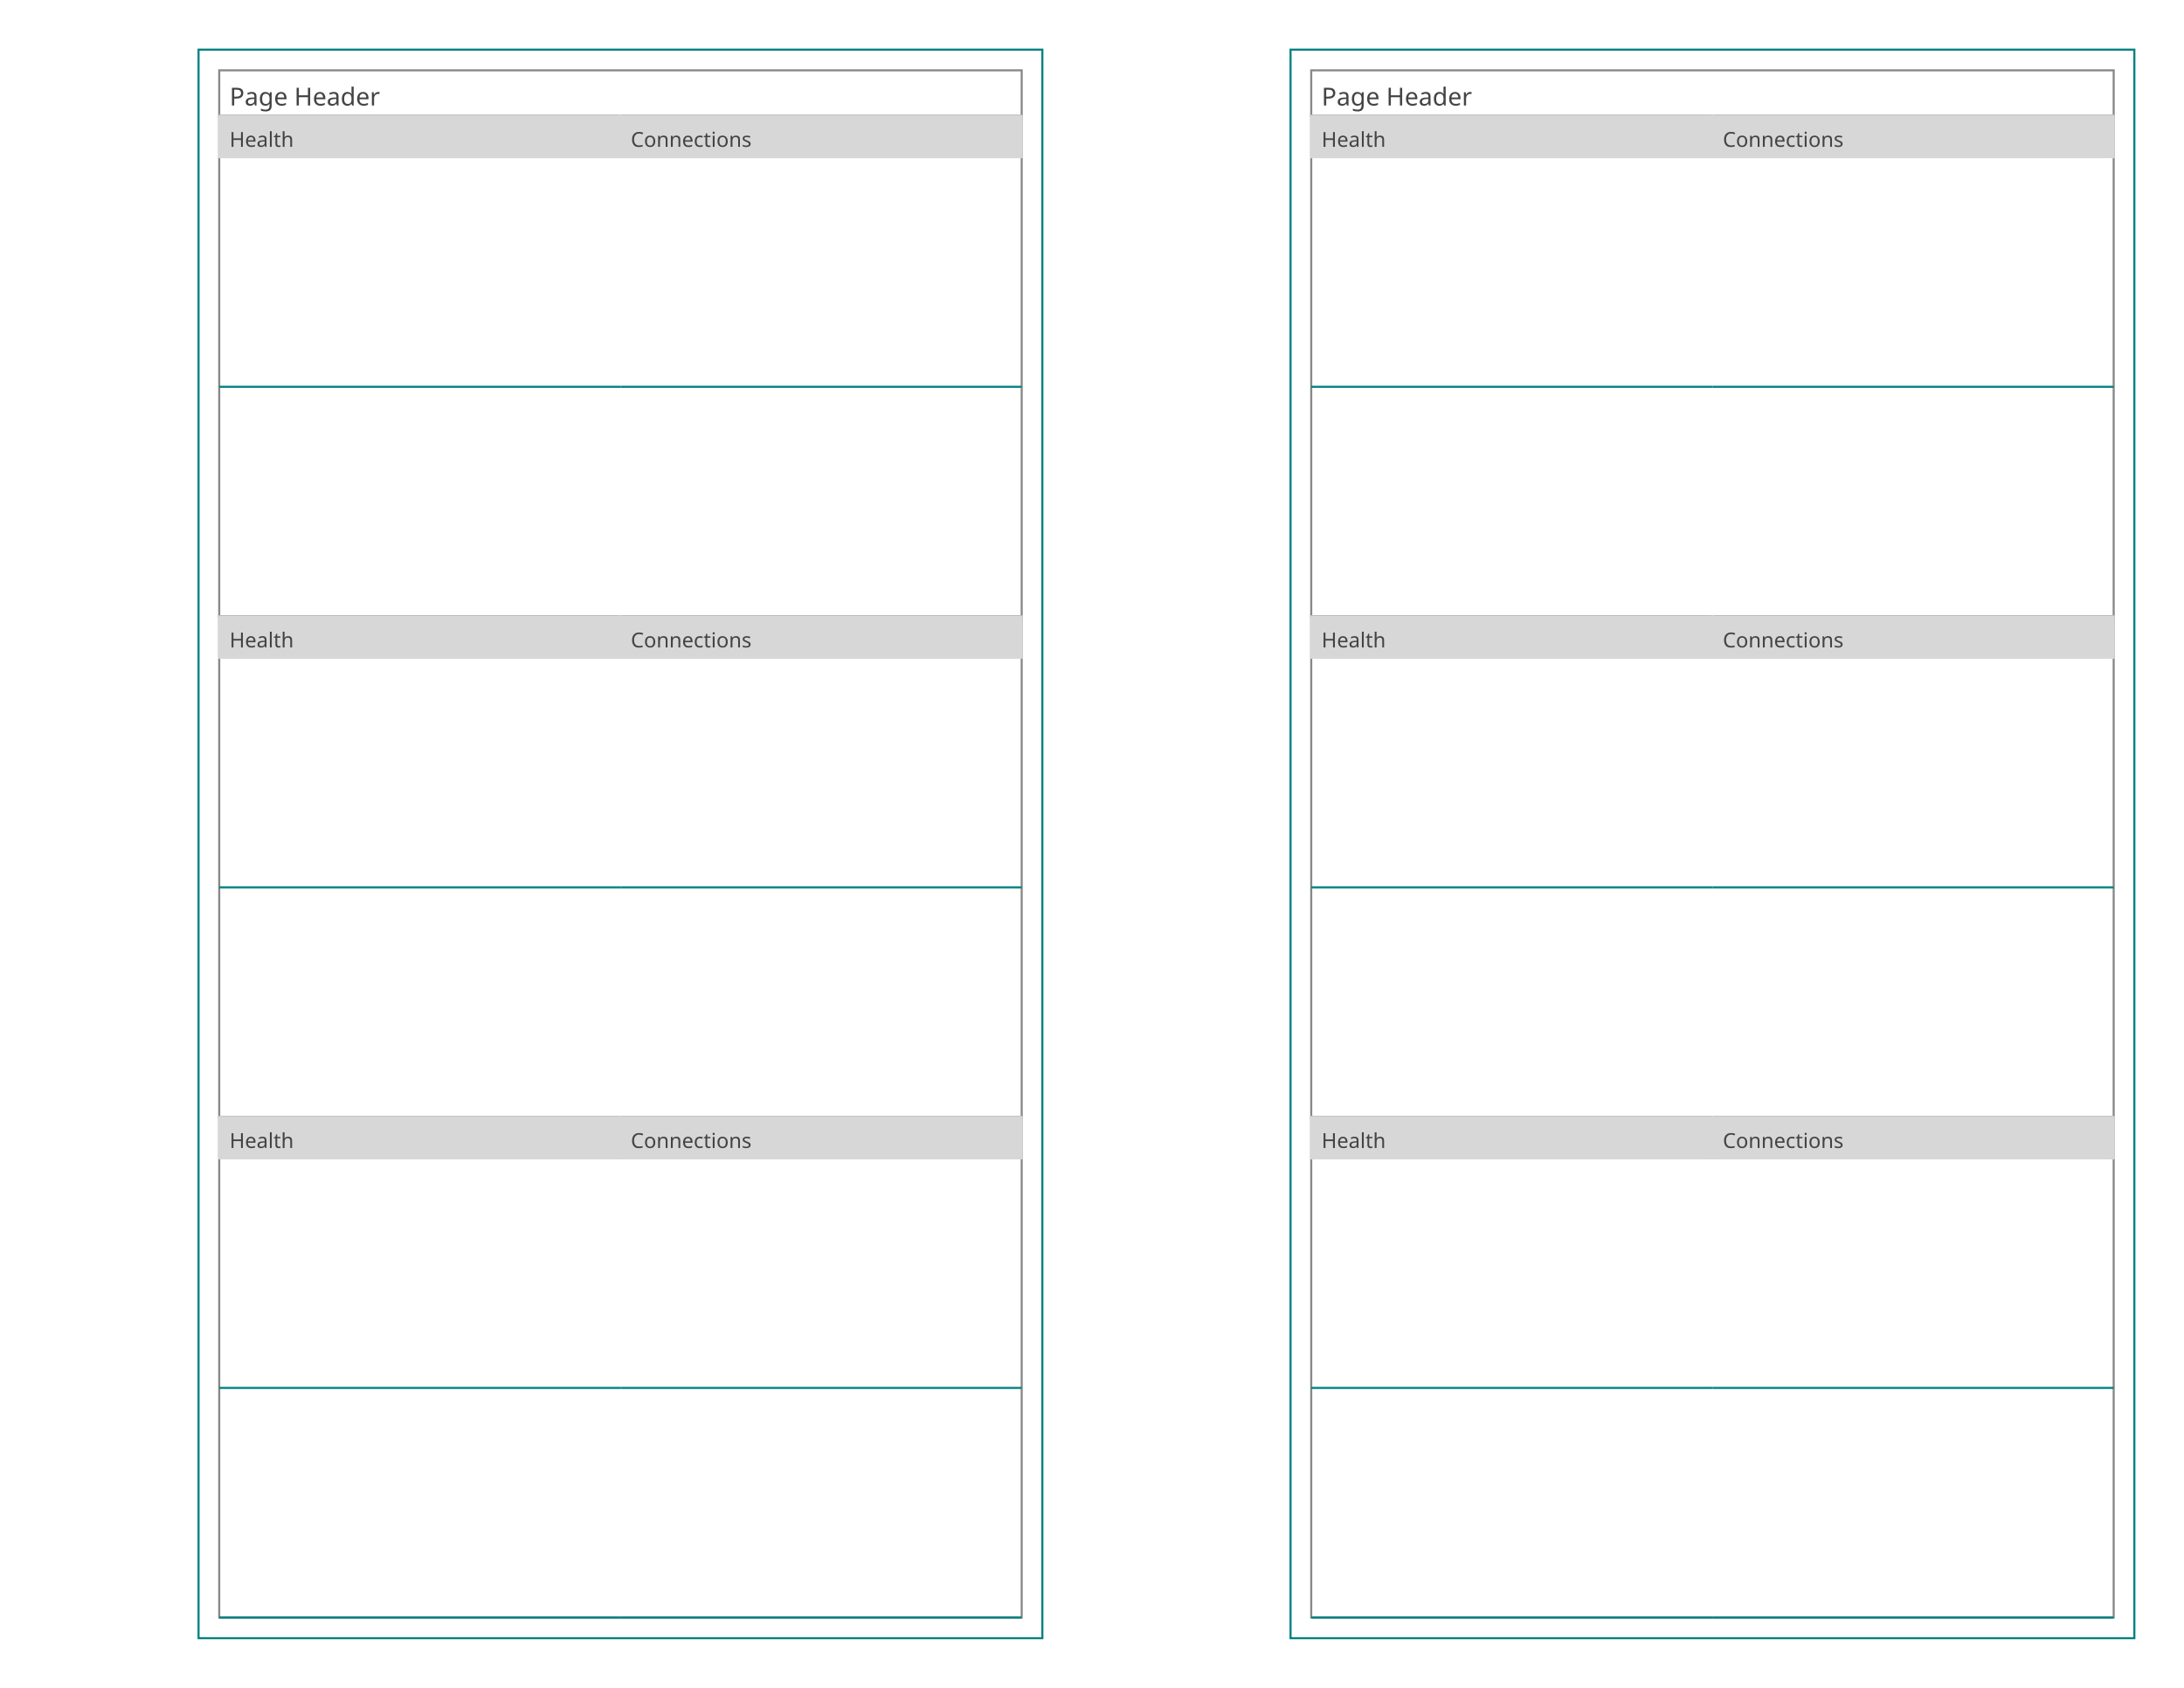
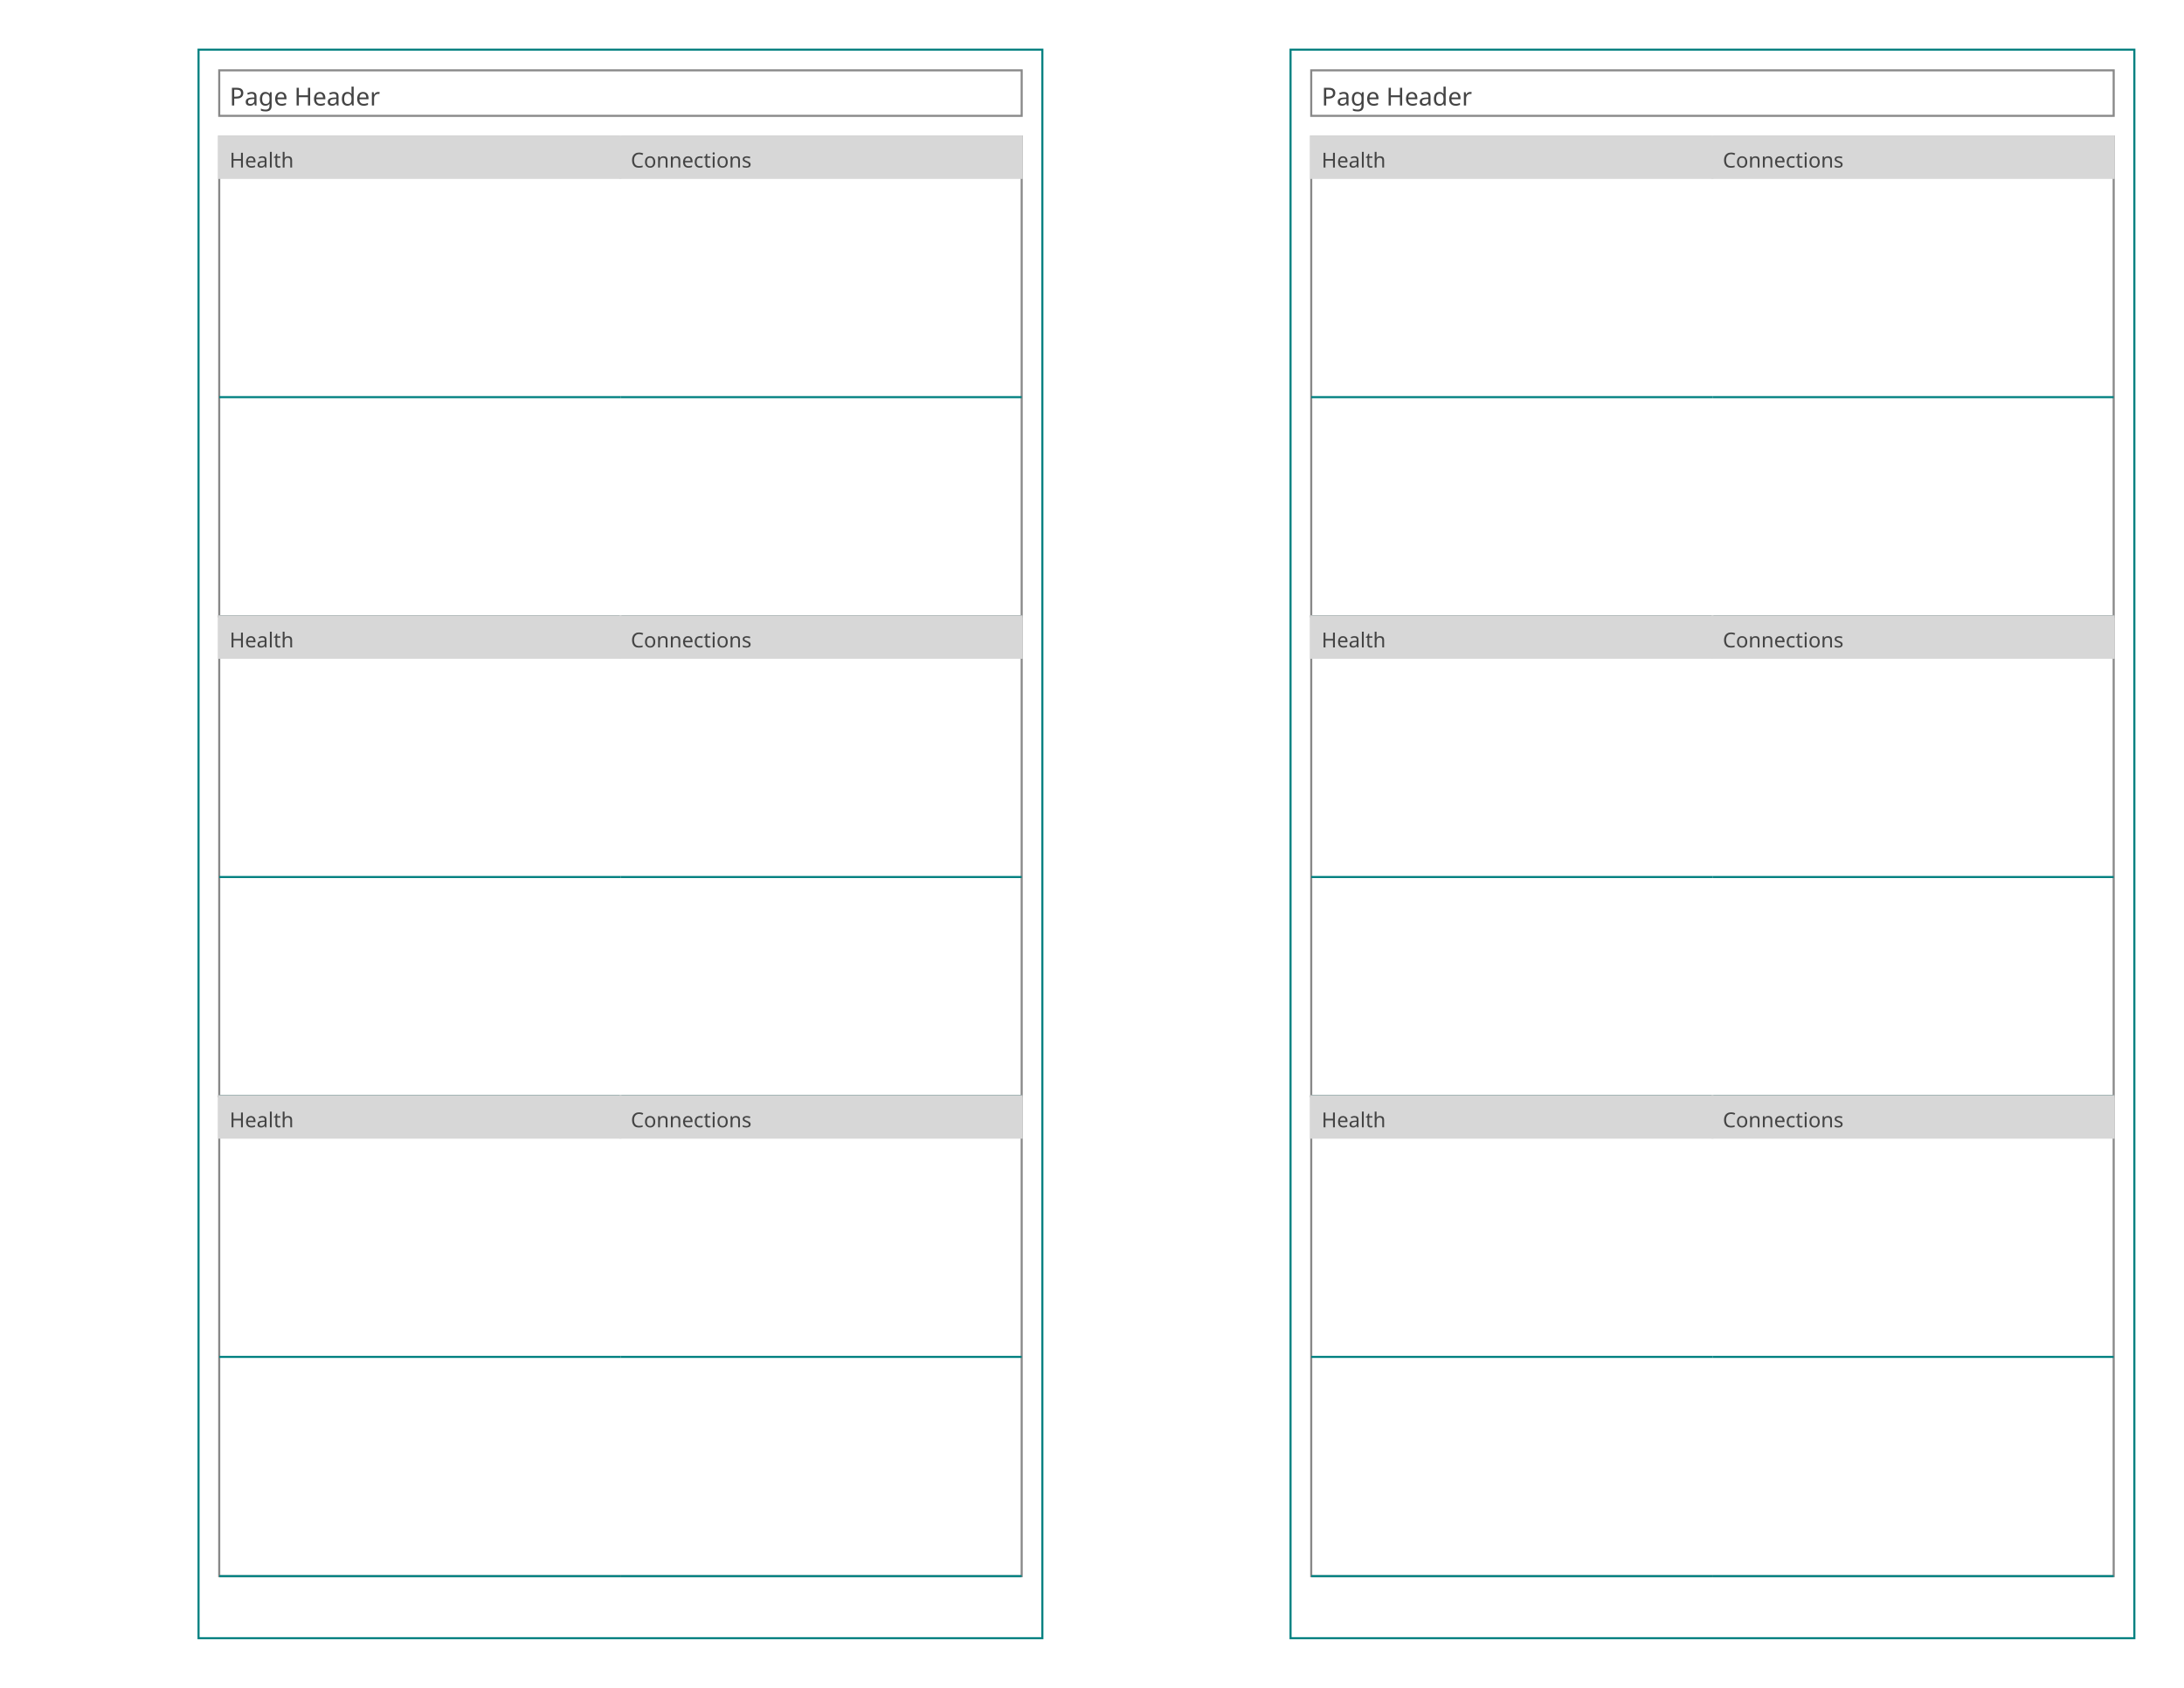
<svg xmlns="http://www.w3.org/2000/svg" baseProfile="tiny" height="8.5in" version="1.2" width="11in">
  <defs />
  <g transform="translate(96, 24.0)">
    <rect fill="none" height="768.0" stroke="#008080" width="408.0" x="0" y="0" />
    <g transform="translate(10, 10)">
      <rect fill="none" height="22" stroke="#888888" stroke-width="1" width="388.0" x="0" y="0" />
      <text alignment-baseline="text-after-edge" fill="#444444" font-family="Trebuchet MS" font-size="12" text-anchor="start" transform="translate(5,17)">Page Header</text>
    </g>
    <g transform="translate(10, 32)">
-       <g transform="translate(0,0)">
+       <g transform="translate(0,10)">
        <g transform="translate(0,0)">
-           <rect fill="none" height="242.0" stroke="#888888" stroke-width="1" width="388.0" x="0" y="0" />
+           <rect fill="none" height="232.0" stroke="#888888" stroke-width="1" width="388.0" x="0" y="0" />
          <g>
            <g transform="translate(0,0)">
              <g>
                <g transform="translate(0,0)">
                  <rect fill="#d7d7d7" height="20" stroke="#d7d7d7" stroke-width="1" width="194.0" x="0" y="0" />
                  <text alignment-baseline="text-after-edge" fill="#444444" font-family="Trebuchet MS" font-size="10" text-anchor="start" transform="translate(5,15)">Health</text>
                </g>
                <g transform="translate(0,20)">
-                   <line stroke="#008080" stroke-dasharray="1,0" stroke-width="1" transform="translate(0,111.0)" x1="0" x2="194.0" y1="0" y2="0" />
-                   <line stroke="#008080" stroke-dasharray="1,0" stroke-width="1" transform="translate(0,222.0)" x1="0" x2="194.0" y1="0" y2="0" />
+                   <line stroke="#008080" stroke-dasharray="1,0" stroke-width="1" transform="translate(0,106.0)" x1="0" x2="194.0" y1="0" y2="0" />
+                   <line stroke="#008080" stroke-dasharray="1,0" stroke-width="1" transform="translate(0,212.0)" x1="0" x2="194.0" y1="0" y2="0" />
                </g>
              </g>
            </g>
            <g transform="translate(194.0,0)">
              <g>
                <g transform="translate(0,0)">
                  <rect fill="#d7d7d7" height="20" stroke="#d7d7d7" stroke-width="1" width="194.0" x="0" y="0" />
                  <text alignment-baseline="text-after-edge" fill="#444444" font-family="Trebuchet MS" font-size="10" text-anchor="start" transform="translate(5,15)">Connections</text>
                </g>
                <g transform="translate(0,20)">
-                   <line stroke="#008080" stroke-dasharray="1,0" stroke-width="1" transform="translate(0,111.0)" x1="0" x2="194.0" y1="0" y2="0" />
-                   <line stroke="#008080" stroke-dasharray="1,0" stroke-width="1" transform="translate(0,222.0)" x1="0" x2="194.0" y1="0" y2="0" />
+                   <line stroke="#008080" stroke-dasharray="1,0" stroke-width="1" transform="translate(0,106.0)" x1="0" x2="194.0" y1="0" y2="0" />
+                   <line stroke="#008080" stroke-dasharray="1,0" stroke-width="1" transform="translate(0,212.0)" x1="0" x2="194.0" y1="0" y2="0" />
                </g>
              </g>
            </g>
          </g>
        </g>
-         <g transform="translate(0,242.0)">
-           <rect fill="none" height="242.0" stroke="#888888" stroke-width="1" width="388.0" x="0" y="0" />
+         <g transform="translate(0,232.0)">
+           <rect fill="none" height="232.0" stroke="#888888" stroke-width="1" width="388.0" x="0" y="0" />
          <g>
            <g transform="translate(0,0)">
              <g>
                <g transform="translate(0,0)">
                  <rect fill="#d7d7d7" height="20" stroke="#d7d7d7" stroke-width="1" width="194.0" x="0" y="0" />
                  <text alignment-baseline="text-after-edge" fill="#444444" font-family="Trebuchet MS" font-size="10" text-anchor="start" transform="translate(5,15)">Health</text>
                </g>
                <g transform="translate(0,20)">
-                   <line stroke="#008080" stroke-dasharray="1,0" stroke-width="1" transform="translate(0,111.0)" x1="0" x2="194.0" y1="0" y2="0" />
-                   <line stroke="#008080" stroke-dasharray="1,0" stroke-width="1" transform="translate(0,222.0)" x1="0" x2="194.0" y1="0" y2="0" />
+                   <line stroke="#008080" stroke-dasharray="1,0" stroke-width="1" transform="translate(0,106.0)" x1="0" x2="194.0" y1="0" y2="0" />
+                   <line stroke="#008080" stroke-dasharray="1,0" stroke-width="1" transform="translate(0,212.0)" x1="0" x2="194.0" y1="0" y2="0" />
                </g>
              </g>
            </g>
            <g transform="translate(194.0,0)">
              <g>
                <g transform="translate(0,0)">
                  <rect fill="#d7d7d7" height="20" stroke="#d7d7d7" stroke-width="1" width="194.0" x="0" y="0" />
                  <text alignment-baseline="text-after-edge" fill="#444444" font-family="Trebuchet MS" font-size="10" text-anchor="start" transform="translate(5,15)">Connections</text>
                </g>
                <g transform="translate(0,20)">
-                   <line stroke="#008080" stroke-dasharray="1,0" stroke-width="1" transform="translate(0,111.0)" x1="0" x2="194.0" y1="0" y2="0" />
-                   <line stroke="#008080" stroke-dasharray="1,0" stroke-width="1" transform="translate(0,222.0)" x1="0" x2="194.0" y1="0" y2="0" />
+                   <line stroke="#008080" stroke-dasharray="1,0" stroke-width="1" transform="translate(0,106.0)" x1="0" x2="194.0" y1="0" y2="0" />
+                   <line stroke="#008080" stroke-dasharray="1,0" stroke-width="1" transform="translate(0,212.0)" x1="0" x2="194.0" y1="0" y2="0" />
                </g>
              </g>
            </g>
          </g>
        </g>
-         <g transform="translate(0,484.0)">
-           <rect fill="none" height="242.0" stroke="#888888" stroke-width="1" width="388.0" x="0" y="0" />
+         <g transform="translate(0,464.0)">
+           <rect fill="none" height="232.0" stroke="#888888" stroke-width="1" width="388.0" x="0" y="0" />
          <g>
            <g transform="translate(0,0)">
              <g>
                <g transform="translate(0,0)">
                  <rect fill="#d7d7d7" height="20" stroke="#d7d7d7" stroke-width="1" width="194.0" x="0" y="0" />
                  <text alignment-baseline="text-after-edge" fill="#444444" font-family="Trebuchet MS" font-size="10" text-anchor="start" transform="translate(5,15)">Health</text>
                </g>
                <g transform="translate(0,20)">
-                   <line stroke="#008080" stroke-dasharray="1,0" stroke-width="1" transform="translate(0,111.0)" x1="0" x2="194.0" y1="0" y2="0" />
-                   <line stroke="#008080" stroke-dasharray="1,0" stroke-width="1" transform="translate(0,222.0)" x1="0" x2="194.0" y1="0" y2="0" />
+                   <line stroke="#008080" stroke-dasharray="1,0" stroke-width="1" transform="translate(0,106.0)" x1="0" x2="194.0" y1="0" y2="0" />
+                   <line stroke="#008080" stroke-dasharray="1,0" stroke-width="1" transform="translate(0,212.0)" x1="0" x2="194.0" y1="0" y2="0" />
                </g>
              </g>
            </g>
            <g transform="translate(194.0,0)">
              <g>
                <g transform="translate(0,0)">
                  <rect fill="#d7d7d7" height="20" stroke="#d7d7d7" stroke-width="1" width="194.0" x="0" y="0" />
                  <text alignment-baseline="text-after-edge" fill="#444444" font-family="Trebuchet MS" font-size="10" text-anchor="start" transform="translate(5,15)">Connections</text>
                </g>
                <g transform="translate(0,20)">
-                   <line stroke="#008080" stroke-dasharray="1,0" stroke-width="1" transform="translate(0,111.0)" x1="0" x2="194.0" y1="0" y2="0" />
-                   <line stroke="#008080" stroke-dasharray="1,0" stroke-width="1" transform="translate(0,222.0)" x1="0" x2="194.0" y1="0" y2="0" />
+                   <line stroke="#008080" stroke-dasharray="1,0" stroke-width="1" transform="translate(0,106.0)" x1="0" x2="194.0" y1="0" y2="0" />
+                   <line stroke="#008080" stroke-dasharray="1,0" stroke-width="1" transform="translate(0,212.0)" x1="0" x2="194.0" y1="0" y2="0" />
                </g>
              </g>
            </g>
          </g>
        </g>
      </g>
    </g>
  </g>
  <g transform="translate(624.0, 24.0)">
    <rect fill="none" height="768.0" stroke="#008080" width="408.0" x="0" y="0" />
    <g transform="translate(10, 10)">
      <rect fill="none" height="22" stroke="#888888" stroke-width="1" width="388.0" x="0" y="0" />
      <text alignment-baseline="text-after-edge" fill="#444444" font-family="Trebuchet MS" font-size="12" text-anchor="start" transform="translate(5,17)">Page Header</text>
    </g>
    <g transform="translate(10, 32)">
-       <g transform="translate(0,0)">
+       <g transform="translate(0,10)">
        <g transform="translate(0,0)">
-           <rect fill="none" height="242.0" stroke="#888888" stroke-width="1" width="388.0" x="0" y="0" />
+           <rect fill="none" height="232.0" stroke="#888888" stroke-width="1" width="388.0" x="0" y="0" />
          <g>
            <g transform="translate(0,0)">
              <g>
                <g transform="translate(0,0)">
                  <rect fill="#d7d7d7" height="20" stroke="#d7d7d7" stroke-width="1" width="194.0" x="0" y="0" />
                  <text alignment-baseline="text-after-edge" fill="#444444" font-family="Trebuchet MS" font-size="10" text-anchor="start" transform="translate(5,15)">Health</text>
                </g>
                <g transform="translate(0,20)">
-                   <line stroke="#008080" stroke-dasharray="1,0" stroke-width="1" transform="translate(0,111.0)" x1="0" x2="194.0" y1="0" y2="0" />
-                   <line stroke="#008080" stroke-dasharray="1,0" stroke-width="1" transform="translate(0,222.0)" x1="0" x2="194.0" y1="0" y2="0" />
+                   <line stroke="#008080" stroke-dasharray="1,0" stroke-width="1" transform="translate(0,106.0)" x1="0" x2="194.0" y1="0" y2="0" />
+                   <line stroke="#008080" stroke-dasharray="1,0" stroke-width="1" transform="translate(0,212.0)" x1="0" x2="194.0" y1="0" y2="0" />
                </g>
              </g>
            </g>
            <g transform="translate(194.0,0)">
              <g>
                <g transform="translate(0,0)">
                  <rect fill="#d7d7d7" height="20" stroke="#d7d7d7" stroke-width="1" width="194.0" x="0" y="0" />
                  <text alignment-baseline="text-after-edge" fill="#444444" font-family="Trebuchet MS" font-size="10" text-anchor="start" transform="translate(5,15)">Connections</text>
                </g>
                <g transform="translate(0,20)">
-                   <line stroke="#008080" stroke-dasharray="1,0" stroke-width="1" transform="translate(0,111.0)" x1="0" x2="194.0" y1="0" y2="0" />
-                   <line stroke="#008080" stroke-dasharray="1,0" stroke-width="1" transform="translate(0,222.0)" x1="0" x2="194.0" y1="0" y2="0" />
+                   <line stroke="#008080" stroke-dasharray="1,0" stroke-width="1" transform="translate(0,106.0)" x1="0" x2="194.0" y1="0" y2="0" />
+                   <line stroke="#008080" stroke-dasharray="1,0" stroke-width="1" transform="translate(0,212.0)" x1="0" x2="194.0" y1="0" y2="0" />
                </g>
              </g>
            </g>
          </g>
        </g>
-         <g transform="translate(0,242.0)">
-           <rect fill="none" height="242.0" stroke="#888888" stroke-width="1" width="388.0" x="0" y="0" />
+         <g transform="translate(0,232.0)">
+           <rect fill="none" height="232.0" stroke="#888888" stroke-width="1" width="388.0" x="0" y="0" />
          <g>
            <g transform="translate(0,0)">
              <g>
                <g transform="translate(0,0)">
                  <rect fill="#d7d7d7" height="20" stroke="#d7d7d7" stroke-width="1" width="194.0" x="0" y="0" />
                  <text alignment-baseline="text-after-edge" fill="#444444" font-family="Trebuchet MS" font-size="10" text-anchor="start" transform="translate(5,15)">Health</text>
                </g>
                <g transform="translate(0,20)">
-                   <line stroke="#008080" stroke-dasharray="1,0" stroke-width="1" transform="translate(0,111.0)" x1="0" x2="194.0" y1="0" y2="0" />
-                   <line stroke="#008080" stroke-dasharray="1,0" stroke-width="1" transform="translate(0,222.0)" x1="0" x2="194.0" y1="0" y2="0" />
+                   <line stroke="#008080" stroke-dasharray="1,0" stroke-width="1" transform="translate(0,106.0)" x1="0" x2="194.0" y1="0" y2="0" />
+                   <line stroke="#008080" stroke-dasharray="1,0" stroke-width="1" transform="translate(0,212.0)" x1="0" x2="194.0" y1="0" y2="0" />
                </g>
              </g>
            </g>
            <g transform="translate(194.0,0)">
              <g>
                <g transform="translate(0,0)">
                  <rect fill="#d7d7d7" height="20" stroke="#d7d7d7" stroke-width="1" width="194.0" x="0" y="0" />
                  <text alignment-baseline="text-after-edge" fill="#444444" font-family="Trebuchet MS" font-size="10" text-anchor="start" transform="translate(5,15)">Connections</text>
                </g>
                <g transform="translate(0,20)">
-                   <line stroke="#008080" stroke-dasharray="1,0" stroke-width="1" transform="translate(0,111.0)" x1="0" x2="194.0" y1="0" y2="0" />
-                   <line stroke="#008080" stroke-dasharray="1,0" stroke-width="1" transform="translate(0,222.0)" x1="0" x2="194.0" y1="0" y2="0" />
+                   <line stroke="#008080" stroke-dasharray="1,0" stroke-width="1" transform="translate(0,106.0)" x1="0" x2="194.0" y1="0" y2="0" />
+                   <line stroke="#008080" stroke-dasharray="1,0" stroke-width="1" transform="translate(0,212.0)" x1="0" x2="194.0" y1="0" y2="0" />
                </g>
              </g>
            </g>
          </g>
        </g>
-         <g transform="translate(0,484.0)">
-           <rect fill="none" height="242.0" stroke="#888888" stroke-width="1" width="388.0" x="0" y="0" />
+         <g transform="translate(0,464.0)">
+           <rect fill="none" height="232.0" stroke="#888888" stroke-width="1" width="388.0" x="0" y="0" />
          <g>
            <g transform="translate(0,0)">
              <g>
                <g transform="translate(0,0)">
                  <rect fill="#d7d7d7" height="20" stroke="#d7d7d7" stroke-width="1" width="194.0" x="0" y="0" />
                  <text alignment-baseline="text-after-edge" fill="#444444" font-family="Trebuchet MS" font-size="10" text-anchor="start" transform="translate(5,15)">Health</text>
                </g>
                <g transform="translate(0,20)">
-                   <line stroke="#008080" stroke-dasharray="1,0" stroke-width="1" transform="translate(0,111.0)" x1="0" x2="194.0" y1="0" y2="0" />
-                   <line stroke="#008080" stroke-dasharray="1,0" stroke-width="1" transform="translate(0,222.0)" x1="0" x2="194.0" y1="0" y2="0" />
+                   <line stroke="#008080" stroke-dasharray="1,0" stroke-width="1" transform="translate(0,106.0)" x1="0" x2="194.0" y1="0" y2="0" />
+                   <line stroke="#008080" stroke-dasharray="1,0" stroke-width="1" transform="translate(0,212.0)" x1="0" x2="194.0" y1="0" y2="0" />
                </g>
              </g>
            </g>
            <g transform="translate(194.0,0)">
              <g>
                <g transform="translate(0,0)">
                  <rect fill="#d7d7d7" height="20" stroke="#d7d7d7" stroke-width="1" width="194.0" x="0" y="0" />
                  <text alignment-baseline="text-after-edge" fill="#444444" font-family="Trebuchet MS" font-size="10" text-anchor="start" transform="translate(5,15)">Connections</text>
                </g>
                <g transform="translate(0,20)">
-                   <line stroke="#008080" stroke-dasharray="1,0" stroke-width="1" transform="translate(0,111.0)" x1="0" x2="194.0" y1="0" y2="0" />
-                   <line stroke="#008080" stroke-dasharray="1,0" stroke-width="1" transform="translate(0,222.0)" x1="0" x2="194.0" y1="0" y2="0" />
+                   <line stroke="#008080" stroke-dasharray="1,0" stroke-width="1" transform="translate(0,106.0)" x1="0" x2="194.0" y1="0" y2="0" />
+                   <line stroke="#008080" stroke-dasharray="1,0" stroke-width="1" transform="translate(0,212.0)" x1="0" x2="194.0" y1="0" y2="0" />
                </g>
              </g>
            </g>
          </g>
        </g>
      </g>
    </g>
  </g>
</svg>
